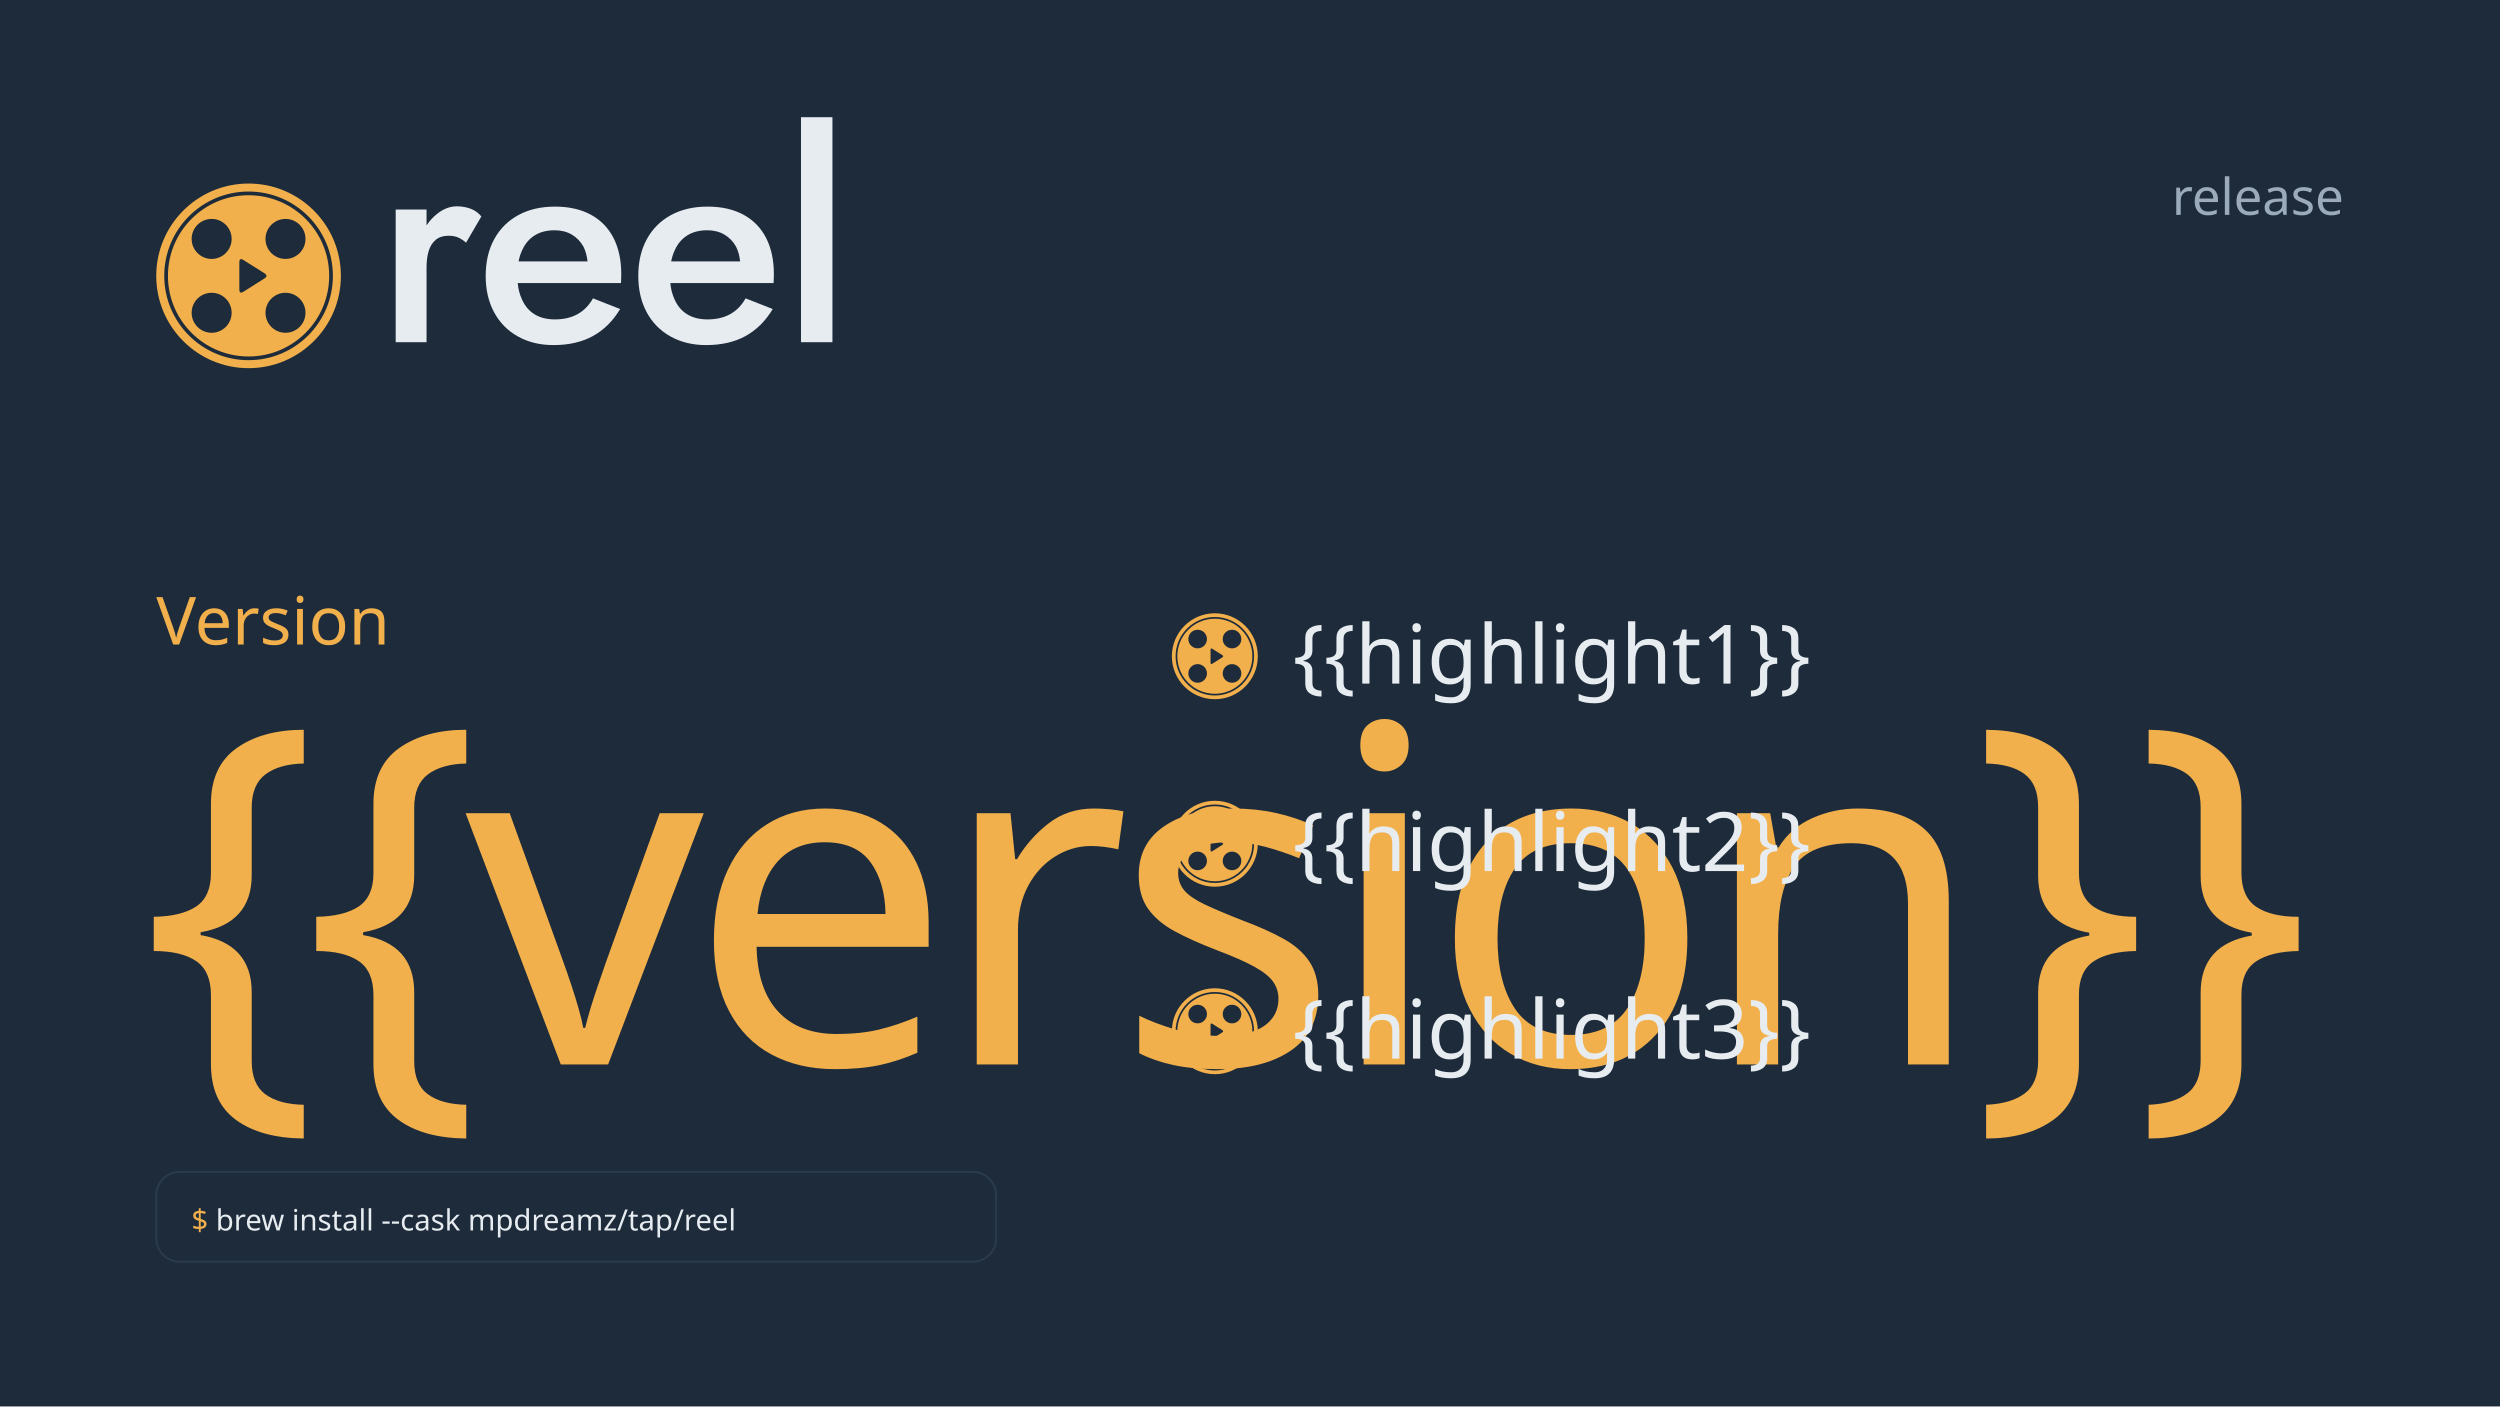
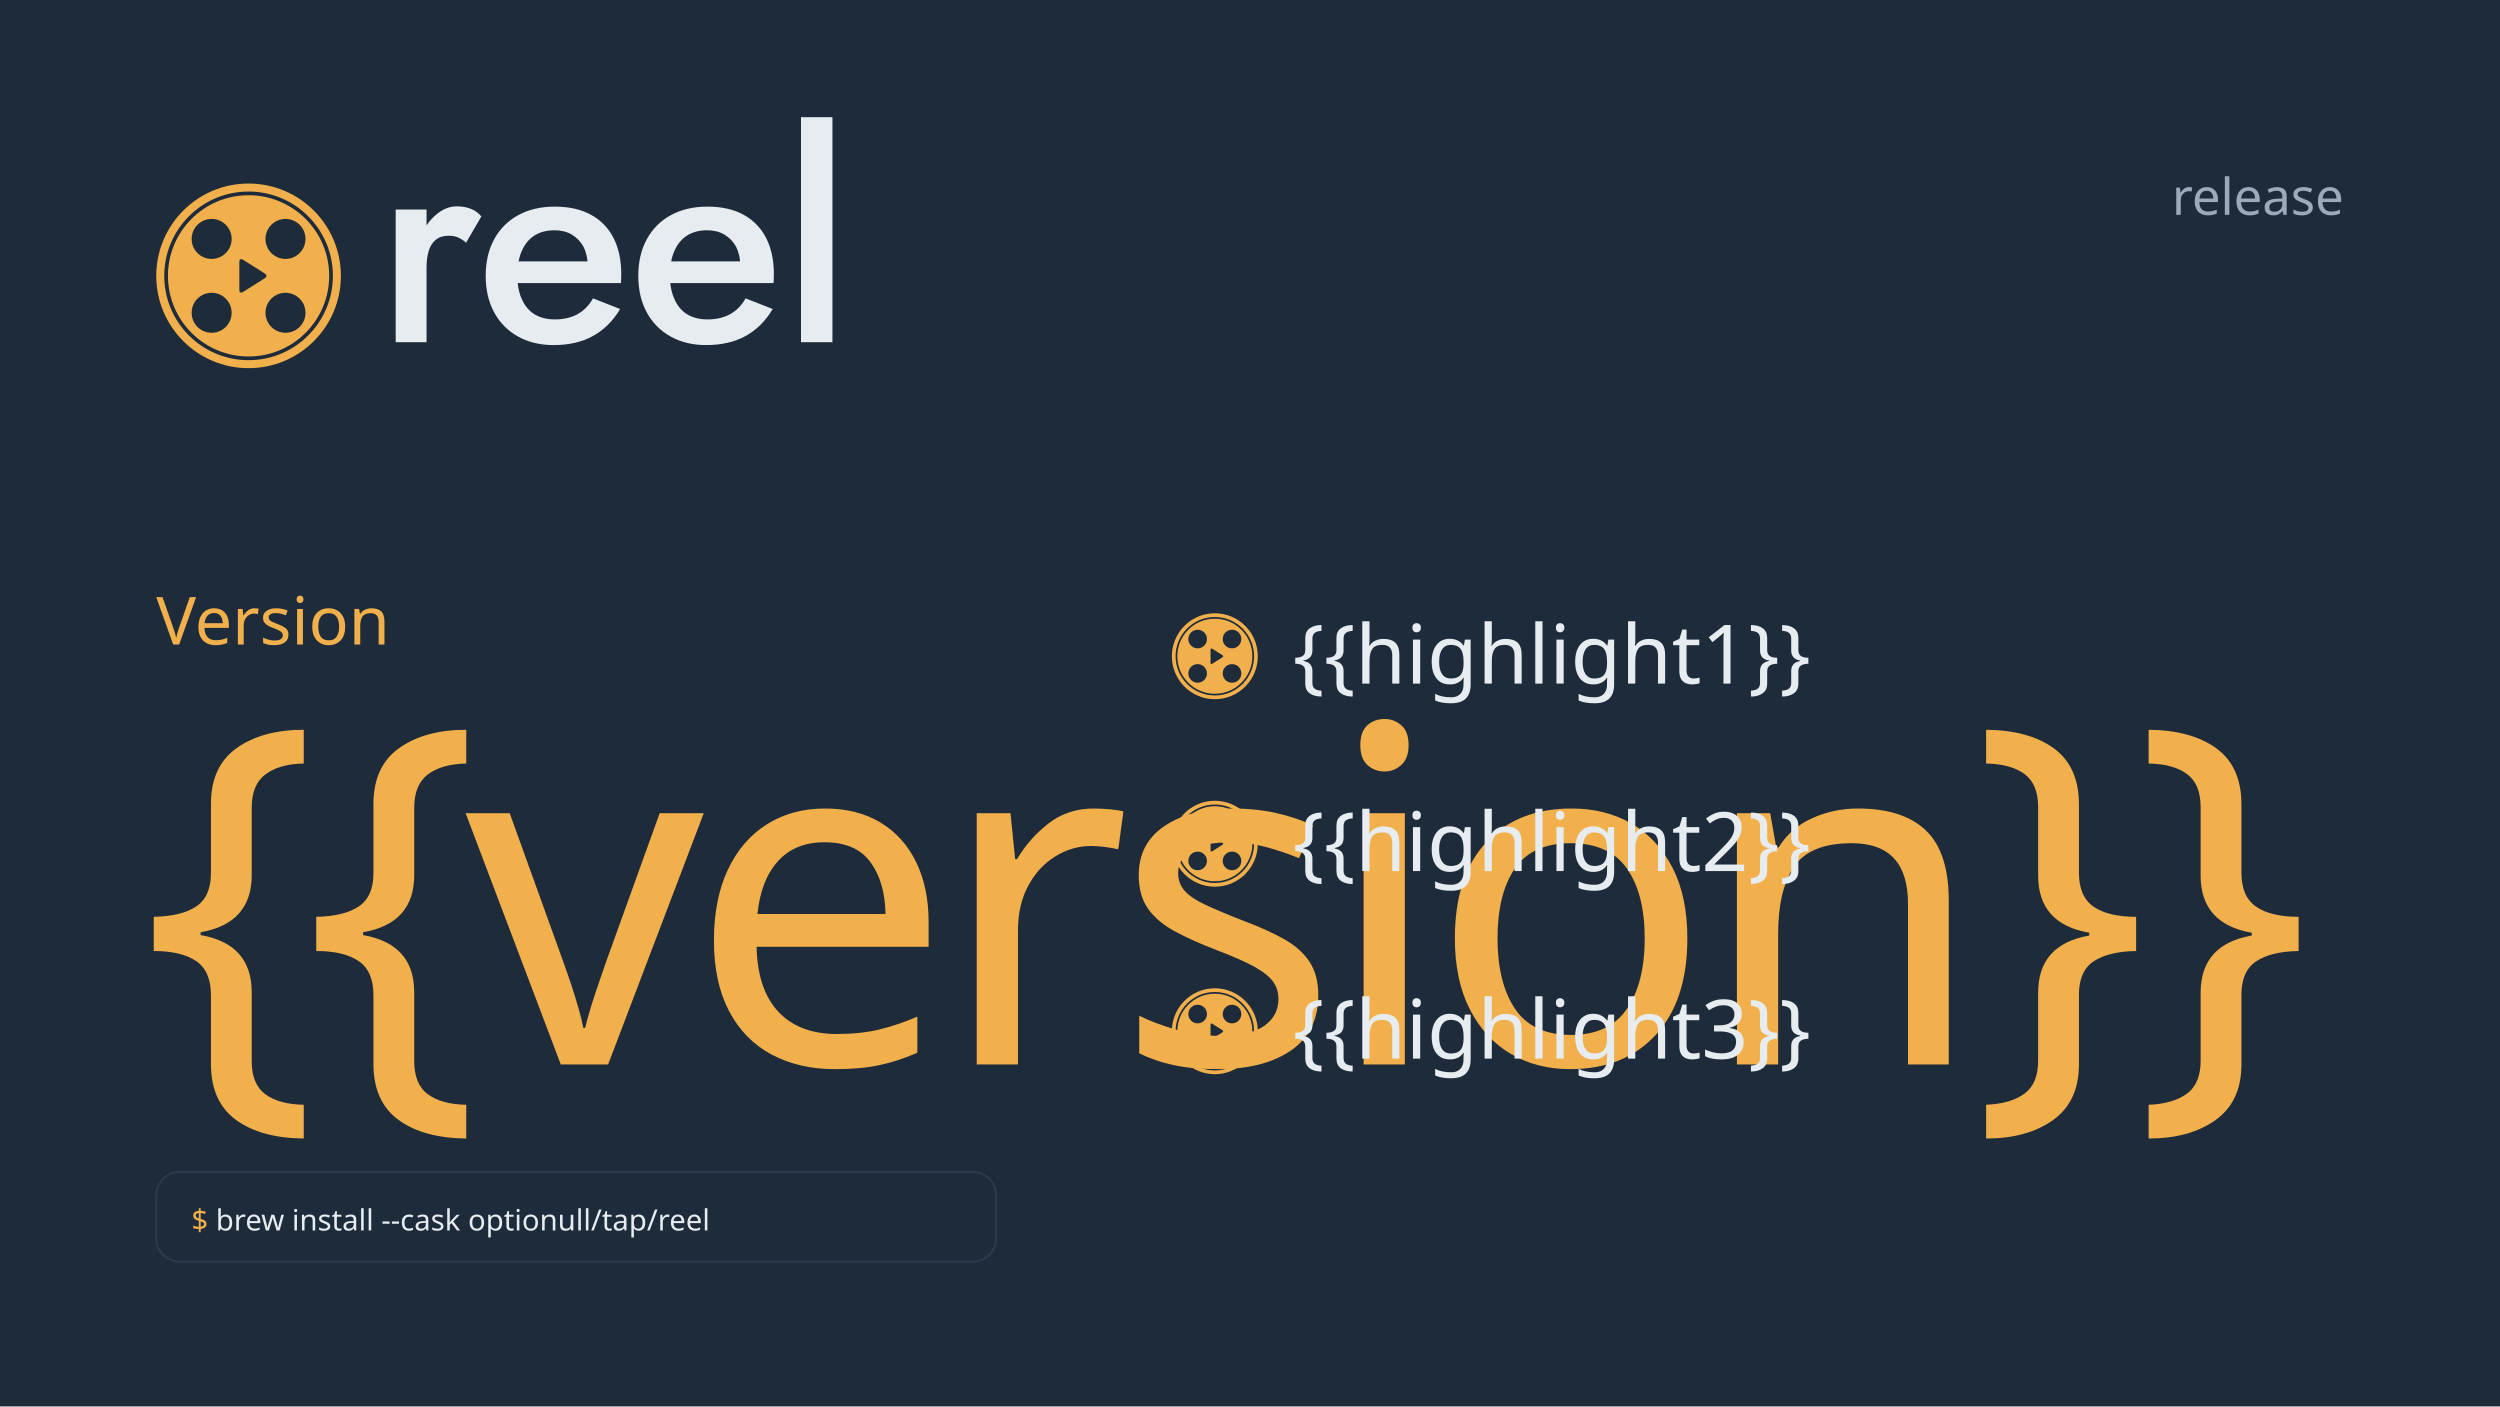
<svg xmlns="http://www.w3.org/2000/svg" viewBox="0 0 1600 900" width="1600" height="900">
  <rect width="1600" height="900" fill="#111923" />
  <rect width="1600" height="900" fill="#1d2b3a" />
  <g transform="scale(1.25)">
    <g transform="translate(80.00 60.00) scale(0.1477)">
      <g transform="translate(-21.33 208.67) scale(10.667)">
        <path fill="#F2B04C" fill-rule="evenodd" d="M2 32a30 30 0 1 0 60 0a30 30 0 1 0 -60 0ZM4.6 32a27.4 27.4 0 1 0 54.8 0a27.4 27.4 0 1 0 -54.8 0ZM5.8 32a26.2 26.2 0 1 0 52.4 0a26.2 26.2 0 1 0 -52.4 0ZM13.5 20a6.5 6.5 0 1 0 13.0 0a6.5 6.5 0 1 0 -13.0 0ZM37.5 20a6.5 6.5 0 1 0 13.0 0a6.5 6.5 0 1 0 -13.0 0ZM13.5 44a6.5 6.5 0 1 0 13.0 0a6.5 6.5 0 1 0 -13.0 0ZM37.5 44a6.5 6.5 0 1 0 13.0 0a6.5 6.5 0 1 0 -13.0 0ZM29 27.6Q29 26 30.35 26.86L37.15 31.15Q38.5 32 37.15 32.85L30.35 37.15Q29 38 29 36.4Z" />
      </g>
      <g transform="translate(761 780)">
        <path fill="#E7ECF1" d="M176 -460H69V0H176V-259Q176 -292 183.5 -316.5Q191 -341 208 -355Q225 -369 252 -369Q272 -369 285.5 -363Q299 -357 313 -345L366 -436Q350 -455 328 -463Q306 -471 281 -471Q246 -471 214 -446Q192 -429 176 -405ZM616 10Q696 10 753 -21.5Q810 -53 847 -115L753 -152Q732 -115 699 -97Q666 -79 621 -79Q579 -79 550 -97Q521 -115 506 -150Q495 -174 492 -205H850Q850 -209 850.5 -218Q851 -227 851 -235Q851 -309 824 -361.5Q797 -414 745.5 -442Q694 -470 621 -470Q548 -470 494 -440.5Q440 -411 410.5 -357Q381 -303 381 -230Q381 -158 410 -104Q439 -50 492.5 -20Q546 10 616 10ZM495 -280Q499 -301 507 -318Q522 -352 550.5 -370Q579 -388 620 -388Q654 -388 679.5 -373Q705 -358 720 -331Q731 -309 734 -280ZM1145 10Q1225 10 1282 -21.5Q1339 -53 1376 -115L1282 -152Q1261 -115 1228 -97Q1195 -79 1150 -79Q1108 -79 1079 -97Q1050 -115 1035 -150Q1024 -174 1021 -205H1379Q1379 -209 1379.5 -218Q1380 -227 1380 -235Q1380 -309 1353 -361.5Q1326 -414 1274.5 -442Q1223 -470 1150 -470Q1077 -470 1023 -440.5Q969 -411 939.5 -357Q910 -303 910 -230Q910 -158 939 -104Q968 -50 1021.5 -20Q1075 10 1145 10ZM1024 -280Q1028 -301 1036 -318Q1051 -352 1079.5 -370Q1108 -388 1149 -388Q1183 -388 1208.5 -373Q1234 -358 1249 -331Q1260 -309 1263 -280ZM1474 -780V0H1583V-780Z" />
      </g>
    </g>
    <text x="1200.0" y="110.0" font-family="JetBrains Mono" font-weight="400" font-size="26.0" fill="#9BABBB" text-anchor="end" letter-spacing="0">release</text>
    <text x="80.0" y="330.0" font-family="JetBrains Mono" font-weight="500" font-size="34.0" fill="#F2B04C" text-anchor="start" letter-spacing="0">Version</text>
    <text x="72.0" y="545.0" font-family="Jost" font-weight="500" font-size="240.0" fill="#F2B04C" text-anchor="start" letter-spacing="-8">{{version}}</text>
    <g transform="translate(598.53 312.53) scale(0.7333)">
      <path fill="#F2B04C" fill-rule="evenodd" d="M2 32a30 30 0 1 0 60 0a30 30 0 1 0 -60 0ZM4.6 32a27.4 27.4 0 1 0 54.8 0a27.4 27.4 0 1 0 -54.8 0ZM5.8 32a26.2 26.2 0 1 0 52.4 0a26.2 26.2 0 1 0 -52.4 0ZM13.5 20a6.5 6.5 0 1 0 13.0 0a6.5 6.5 0 1 0 -13.0 0ZM37.5 20a6.5 6.5 0 1 0 13.0 0a6.5 6.5 0 1 0 -13.0 0ZM13.5 44a6.5 6.5 0 1 0 13.0 0a6.5 6.5 0 1 0 -13.0 0ZM37.5 44a6.5 6.5 0 1 0 13.0 0a6.5 6.5 0 1 0 -13.0 0ZM29 27.6Q29 26 30.35 26.86L37.15 31.15Q38.5 32 37.15 32.85L30.35 37.15Q29 38 29 36.4Z" />
    </g>
    <text x="662.0" y="350.0" font-family="Instrument Sans" font-weight="500" font-size="42.0" fill="#E7ECF1" text-anchor="start" letter-spacing="0">{{highlight1}}</text>
    <g transform="translate(598.53 408.53) scale(0.7333)">
      <path fill="#F2B04C" fill-rule="evenodd" d="M2 32a30 30 0 1 0 60 0a30 30 0 1 0 -60 0ZM4.6 32a27.4 27.4 0 1 0 54.8 0a27.4 27.4 0 1 0 -54.8 0ZM5.8 32a26.2 26.2 0 1 0 52.4 0a26.2 26.2 0 1 0 -52.4 0ZM13.5 20a6.5 6.5 0 1 0 13.0 0a6.5 6.5 0 1 0 -13.0 0ZM37.5 20a6.5 6.5 0 1 0 13.0 0a6.5 6.5 0 1 0 -13.0 0ZM13.5 44a6.5 6.5 0 1 0 13.0 0a6.5 6.5 0 1 0 -13.0 0ZM37.5 44a6.5 6.5 0 1 0 13.0 0a6.5 6.5 0 1 0 -13.0 0ZM29 27.6Q29 26 30.35 26.86L37.15 31.15Q38.5 32 37.15 32.85L30.35 37.15Q29 38 29 36.4Z" />
    </g>
    <text x="662.0" y="446.0" font-family="Instrument Sans" font-weight="500" font-size="42.0" fill="#E7ECF1" text-anchor="start" letter-spacing="0">{{highlight2}}</text>
    <g transform="translate(598.53 504.53) scale(0.7333)">
      <path fill="#F2B04C" fill-rule="evenodd" d="M2 32a30 30 0 1 0 60 0a30 30 0 1 0 -60 0ZM4.6 32a27.4 27.4 0 1 0 54.8 0a27.4 27.4 0 1 0 -54.8 0ZM5.8 32a26.2 26.2 0 1 0 52.4 0a26.2 26.2 0 1 0 -52.4 0ZM13.5 20a6.5 6.5 0 1 0 13.0 0a6.5 6.5 0 1 0 -13.0 0ZM37.5 20a6.5 6.5 0 1 0 13.0 0a6.5 6.5 0 1 0 -13.0 0ZM13.5 44a6.5 6.5 0 1 0 13.0 0a6.5 6.5 0 1 0 -13.0 0ZM37.5 44a6.5 6.5 0 1 0 13.0 0a6.5 6.5 0 1 0 -13.0 0ZM29 27.6Q29 26 30.35 26.86L37.15 31.15Q38.5 32 37.15 32.85L30.35 37.15Q29 38 29 36.4Z" />
    </g>
    <text x="662.0" y="542.0" font-family="Instrument Sans" font-weight="500" font-size="42.0" fill="#E7ECF1" text-anchor="start" letter-spacing="0">{{highlight3}}</text>
    <rect x="80" y="600.0" width="430" height="46" rx="12" fill="#1d2b3a" stroke="#2a3b4e" />
    <text x="98.0" y="630.0" font-family="JetBrains Mono" font-weight="400" font-size="15.0" fill="#E7ECF1" text-anchor="start" letter-spacing="0">
-       <tspan fill="#F2B04C">$</tspan> brew install --cask mpdreamz/tap/reel</text>
+       <tspan fill="#F2B04C">$</tspan> brew install --cask optionull/tap/reel</text>
  </g>
</svg>
